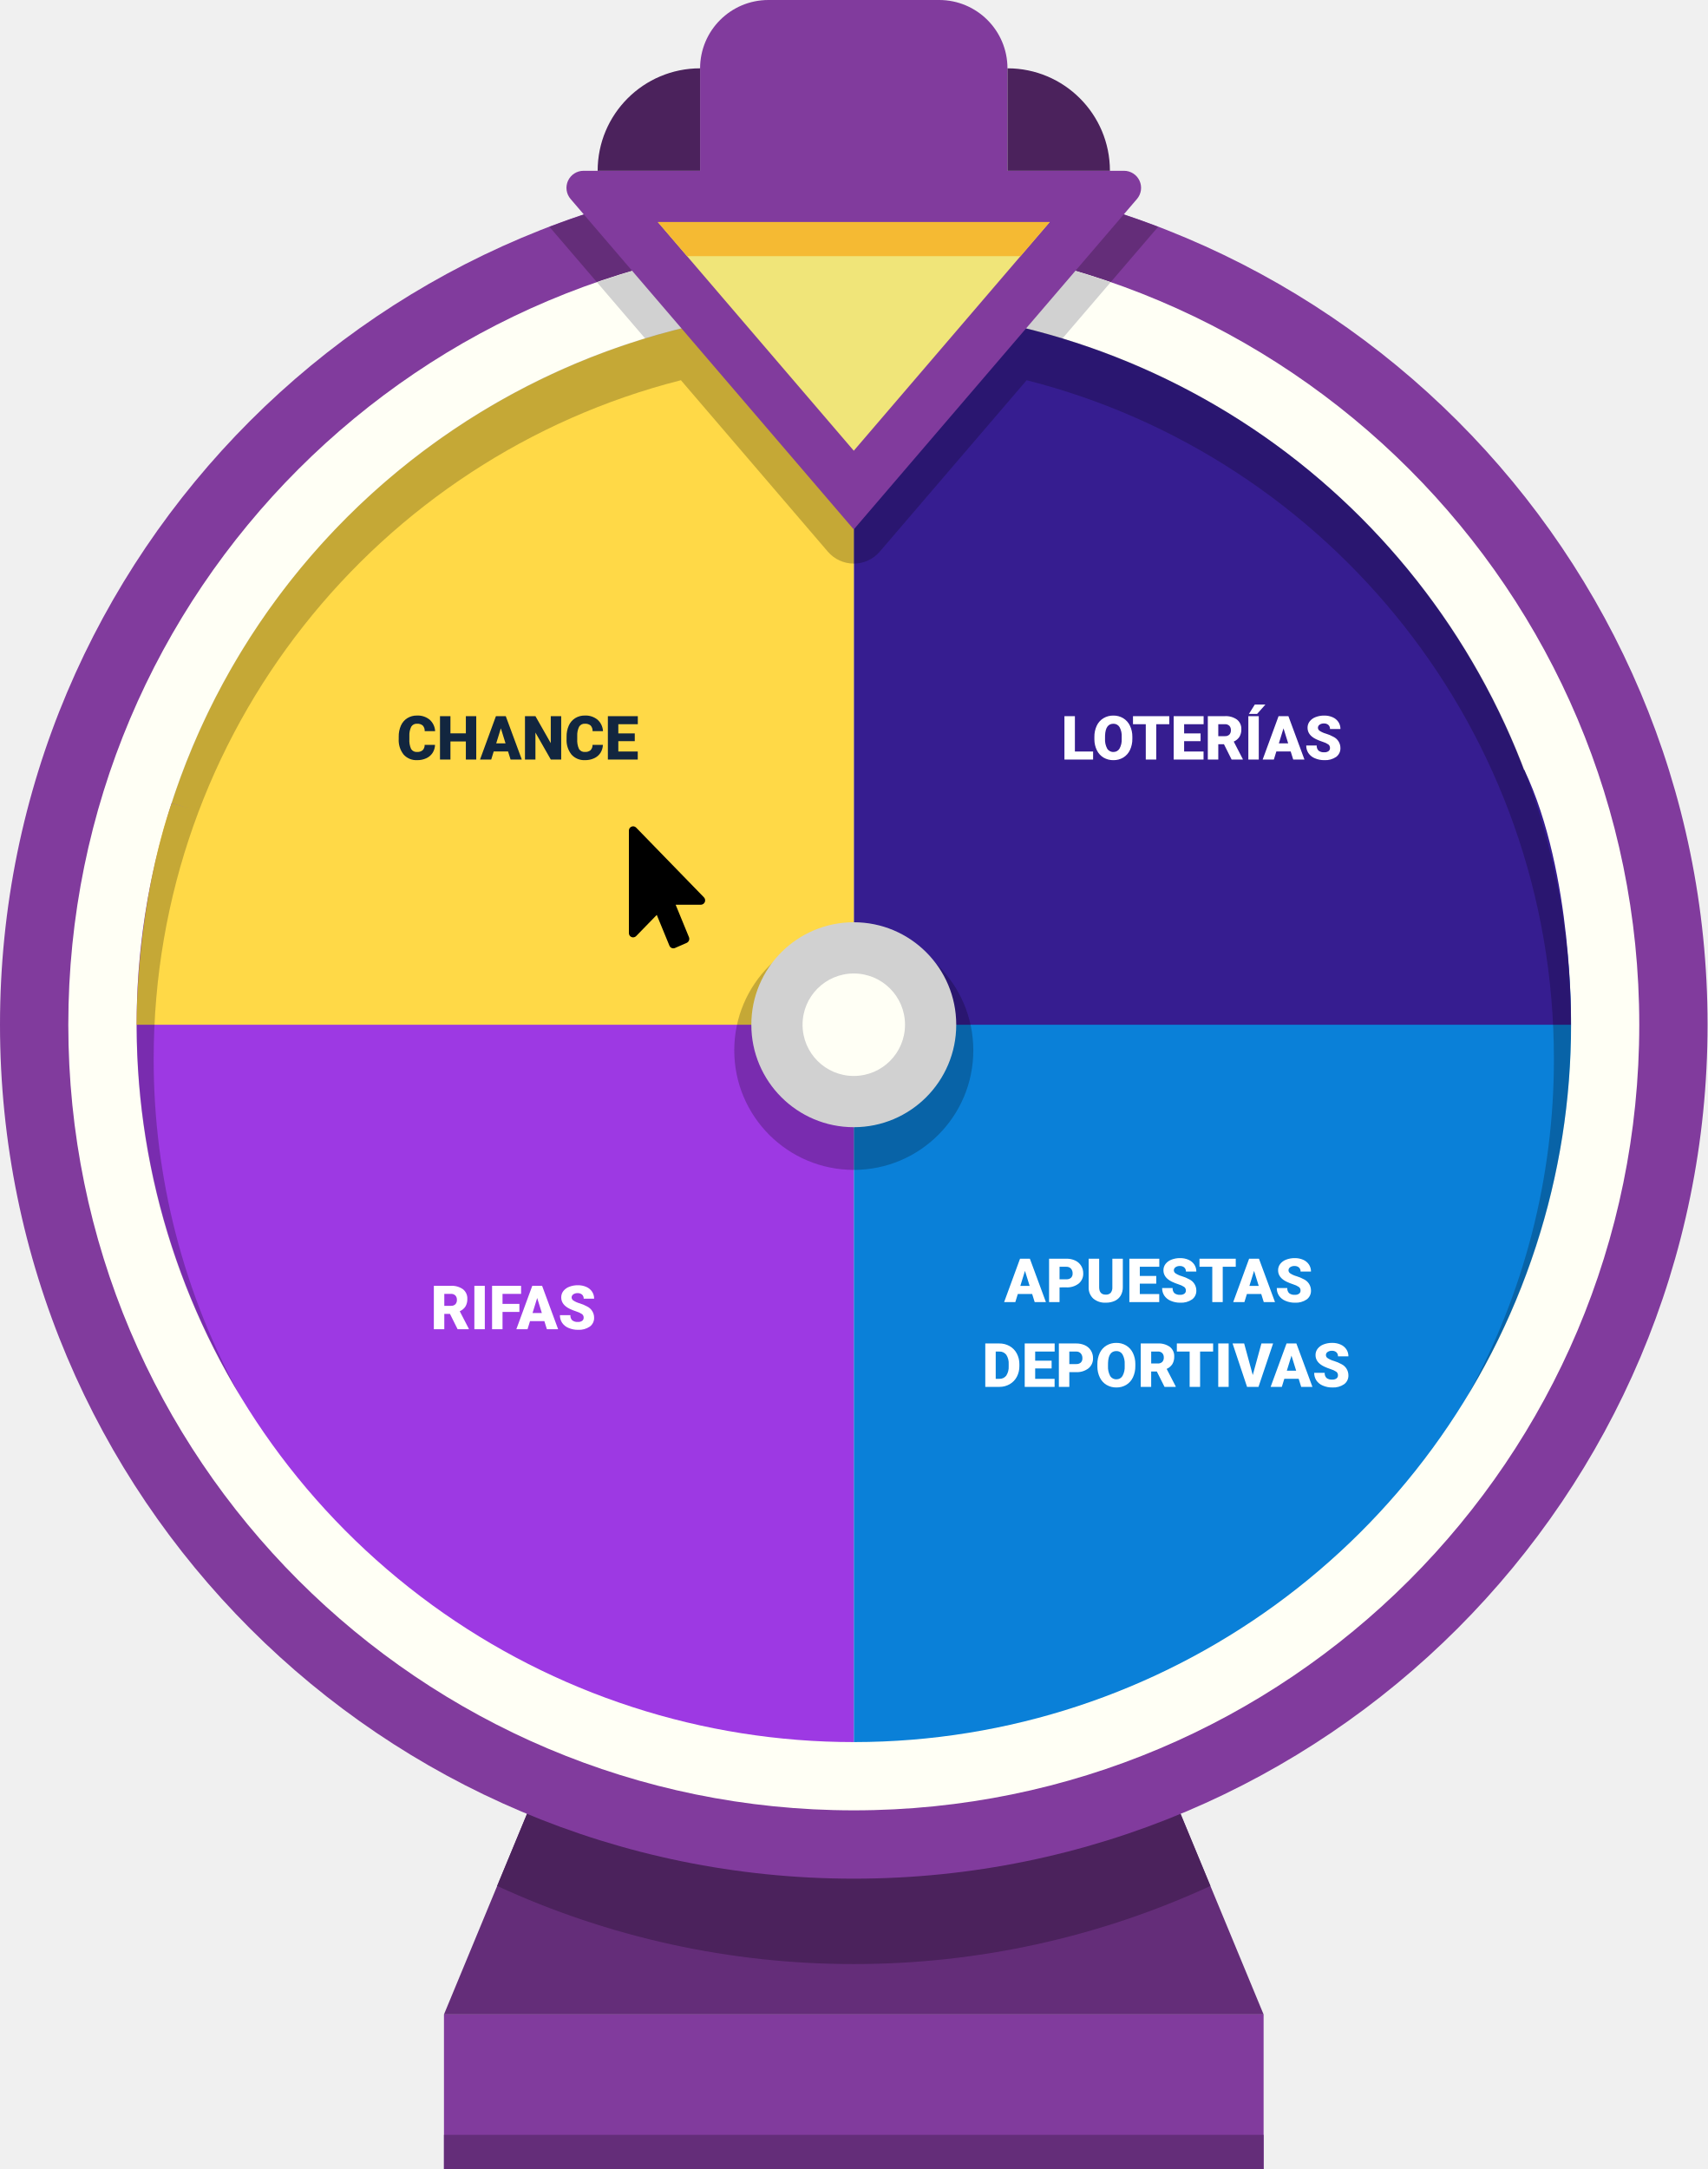
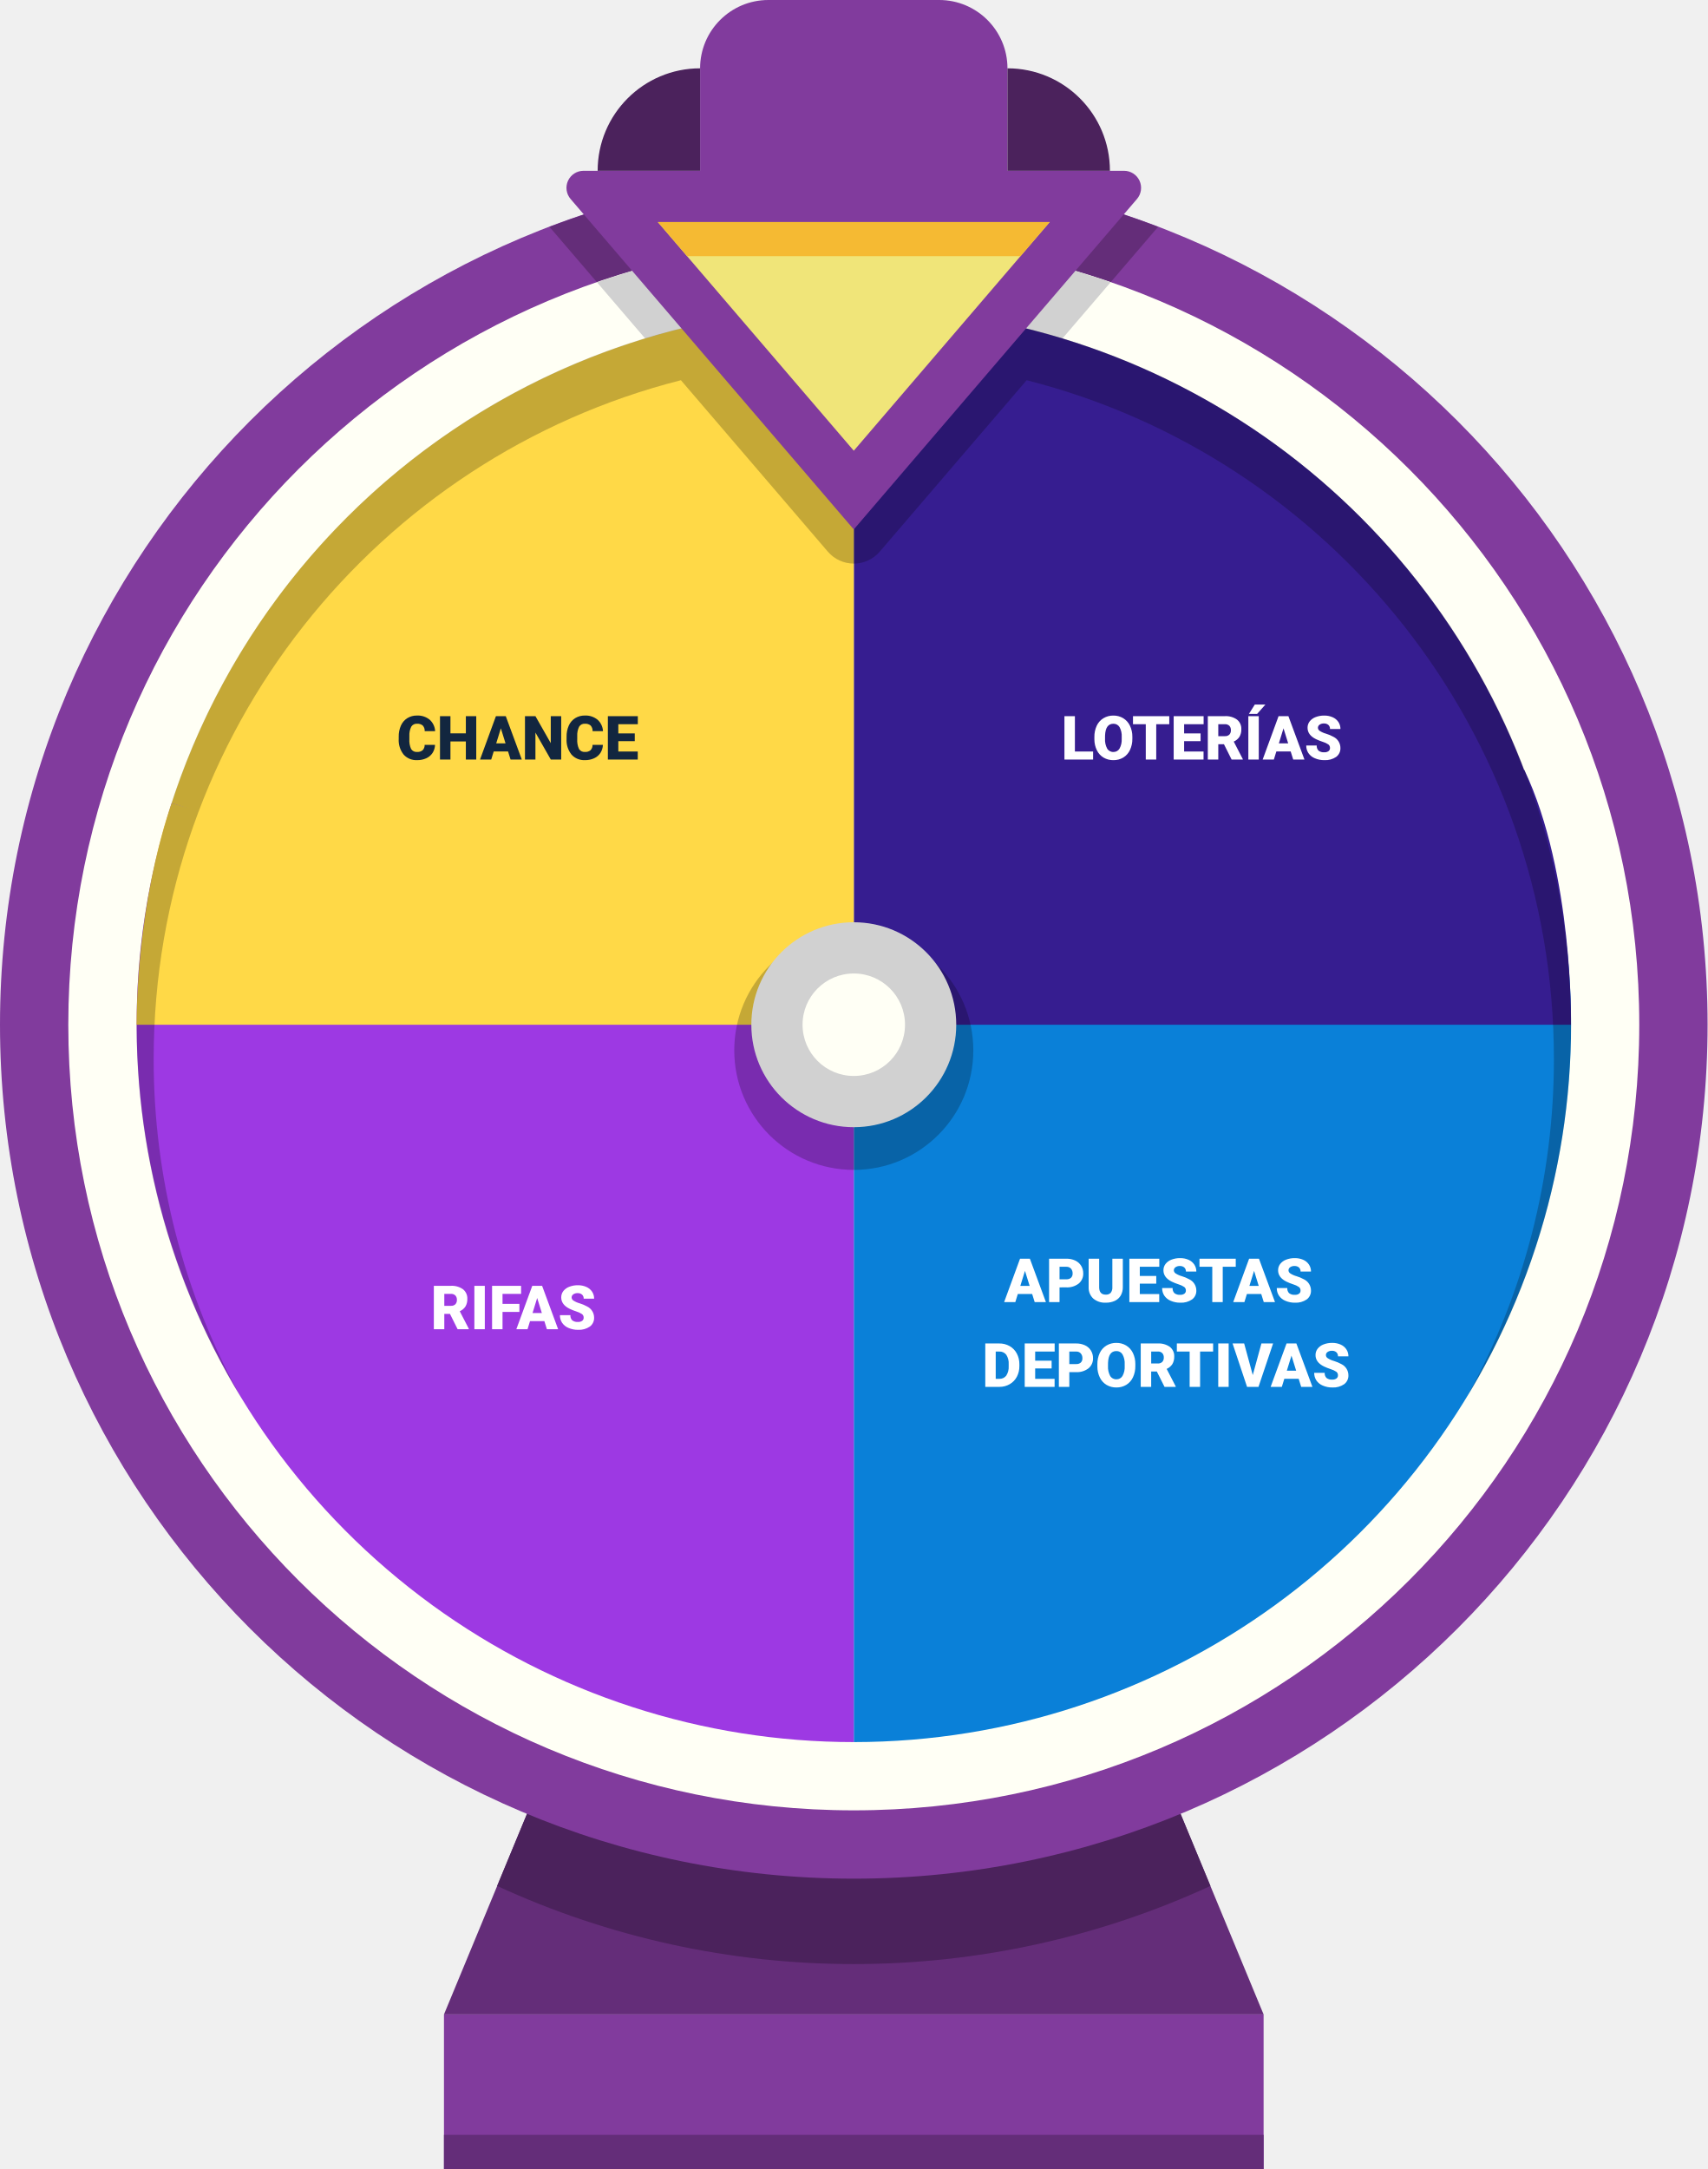
<svg xmlns="http://www.w3.org/2000/svg" width="503.667" height="639.657" viewBox="0 0 503.667 639.657">
  <defs>
    <clipPath id="a">
      <rect width="503.667" height="639.657" fill="none" />
    </clipPath>
    <clipPath id="c">
      <rect width="423.08" height="321.489" fill="none" />
    </clipPath>
  </defs>
  <g transform="translate(-287 -1412)">
    <g transform="translate(287 1412)">
      <g clip-path="url(#a)">
        <path d="M202.26,187.8,81.38,479.672H323.14Z" transform="translate(49.573 114.403)" fill="#642d79" />
        <rect width="241.762" height="45.583" transform="translate(130.953 594.074)" fill="#813b9d" />
        <g clip-path="url(#a)">
          <path d="M196.325,464.814a250.776,250.776,0,0,0,105.2-23.035L196.325,187.8,91.123,441.779a250.777,250.777,0,0,0,105.2,23.035" transform="translate(55.508 114.403)" fill="#4b225c" />
          <rect width="241.76" height="10.073" transform="translate(130.953 629.583)" fill="#642d79" />
          <path d="M251.833,31.3C112.749,31.3,0,144.049,0,283.133S112.749,534.967,251.833,534.967,503.667,422.216,503.667,283.133,390.918,31.3,251.833,31.3" transform="translate(0 19.067)" fill="#813b9d" />
          <path d="M190.479,31.3A251.116,251.116,0,0,0,100.72,47.831l82.111,95.8a10.077,10.077,0,0,0,15.3,0l82.111-95.8A251.116,251.116,0,0,0,190.479,31.3" transform="translate(61.354 19.067)" fill="#642d79" />
          <path d="M244.207,43.82C116.25,43.82,12.52,147.55,12.52,275.507S116.25,507.193,244.207,507.193s231.687-103.73,231.687-231.687S372.164,43.82,244.207,43.82" transform="translate(7.627 26.693)" fill="#fffff5" />
          <path d="M185.174,43.82a231.214,231.214,0,0,0-75.745,12.733L177.525,136a10.077,10.077,0,0,0,15.3,0l68.1-79.447A231.214,231.214,0,0,0,185.174,43.82" transform="translate(66.66 26.693)" fill="#d1d1d1" />
          <path d="M877.344,10261.4a211.919,211.919,0,0,1,76.811,105.787L753,10432.549ZM753,10221a211.755,211.755,0,0,1,124.345,40.4L753,10432.549Z" transform="translate(-501.167 -10130.34)" fill="#361d90" stroke="rgba(0,0,0,0)" stroke-miterlimit="10" stroke-width="1" />
          <path d="M753,10497.907v-211.55L954.155,10221a210.525,210.525,0,0,1,.032,130.728L753,10286.357l201.186,65.37a211.7,211.7,0,0,1-201.149,146.18Z" transform="translate(-501.167 -9984.149)" fill="#0a80d8" stroke="rgba(0,0,0,0)" stroke-miterlimit="10" stroke-width="1" />
          <path d="M954.186,10432.549,753,10367.18A211.717,211.717,0,0,1,954.186,10221Z" transform="translate(-702.353 -10130.34)" fill="#ffd947" stroke="rgba(0,0,0,0)" stroke-miterlimit="10" stroke-width="1" />
          <path d="M899.207,10487.558a211.262,211.262,0,0,1-58.976-30.04l124.344-171.148h0l-124.342,171.145A211.7,211.7,0,0,1,763.39,10221l201.182,65.367,0,0,0,0h0v211.55A211.274,211.274,0,0,1,899.207,10487.558Z" transform="translate(-712.742 -9984.161)" fill="#9d39e3" stroke="rgba(0,0,0,0)" stroke-miterlimit="10" stroke-width="1" />
          <path d="M35.407,147.182s-9.917,25.988-10.389,65.375l211.575-.006,0-7.077Z" transform="translate(15.24 89.657)" fill="#ffd947" />
          <path d="M156.5,205.992l0,10.26,211.54-.008s.764-44.566-13.75-75.136Z" transform="translate(95.333 85.957)" fill="#361d90" />
          <g transform="translate(40.293 90.66)" opacity="0.5" style="mix-blend-mode:multiply;isolation:isolate">
            <g clip-path="url(#c)">
              <path d="M271.838,275.435a35.257,35.257,0,1,1-35.257-35.257,35.256,35.256,0,0,1,35.257,35.257M448.12,267.88c0-116.83-94.71-211.54-211.54-211.54S25.04,151.05,25.04,267.88A210.531,210.531,0,0,0,55.831,377.829a205.514,205.514,0,0,1-25.755-99.876c0-96.45,66.127-177.44,155.514-200.144l43.341,50.565a10.077,10.077,0,0,0,15.3,0l43.341-50.566c89.387,22.7,155.514,103.7,155.514,200.146a205.519,205.519,0,0,1-25.753,99.874A210.539,210.539,0,0,0,448.12,267.88" transform="translate(-25.04 -56.34)" fill="#8c8c8c" />
            </g>
          </g>
          <path d="M167.94,169.02a30.22,30.22,0,1,0,30.22,30.22,30.22,30.22,0,0,0-30.22-30.22" transform="translate(83.893 102.96)" fill="#d1d1d1" />
          <path d="M162.22,178.41a15.11,15.11,0,1,0,15.11,15.11,15.11,15.11,0,0,0-15.11-15.11" transform="translate(89.613 108.68)" fill="#fffff5" />
          <path d="M233.915,50.367V20.147A20.148,20.148,0,0,0,213.768,0H163.4a20.148,20.148,0,0,0-20.147,20.147v30.22h-34.38a5.036,5.036,0,0,0-3.823,8.315l83.533,97.455,83.533-97.455a5.037,5.037,0,0,0-3.823-8.315Z" transform="translate(63.248)" fill="#813b9d" />
          <path d="M120.577,40.69l57.806,67.445,57.8-67.445Z" transform="translate(73.45 24.787)" fill="#f0e579" />
          <path d="M227.553,50.763l8.633-10.073H120.577l8.633,10.073Z" transform="translate(73.45 24.787)" fill="#f5ba33" />
          <path d="M139.77,12.52a30.22,30.22,0,0,0-30.22,30.22h30.22Z" transform="translate(66.733 7.627)" fill="#4b225c" />
          <path d="M184.67,12.52a30.22,30.22,0,0,1,30.22,30.22H184.67Z" transform="translate(112.493 7.627)" fill="#4b225c" />
        </g>
      </g>
    </g>
    <path d="M11.32-4.333a4.673,4.673,0,0,1-.721,2.36A4.35,4.35,0,0,1,8.75-.387a6.3,6.3,0,0,1-2.72.563A5.025,5.025,0,0,1,2.057-1.468,6.786,6.786,0,0,1,.606-6.108v-.633a7.746,7.746,0,0,1,.655-3.292,4.961,4.961,0,0,1,1.885-2.18,5.26,5.26,0,0,1,2.848-.769,5.516,5.516,0,0,1,3.744,1.226,4.844,4.844,0,0,1,1.608,3.379H8.271a2.292,2.292,0,0,0-.589-1.679,2.422,2.422,0,0,0-1.687-.51A1.843,1.843,0,0,0,4.307-9.7a5.536,5.536,0,0,0-.562,2.751v.905A6.125,6.125,0,0,0,4.258-3.12a1.882,1.882,0,0,0,1.771.879,2.369,2.369,0,0,0,1.626-.5,2.126,2.126,0,0,0,.6-1.591ZM23.476,0H20.408V-5.344H15.864V0H12.779V-12.8h3.085v5.08h4.544V-12.8h3.067Zm9.378-2.391H28.626L27.888,0h-3.3l4.693-12.8h2.9L36.914,0H33.6ZM29.364-4.772h2.751l-1.38-4.438ZM48.533,0H45.466L40.931-7.963V0H37.846V-12.8h3.085l4.526,7.963V-12.8h3.076Zm12.3-4.333a4.673,4.673,0,0,1-.721,2.36,4.35,4.35,0,0,1-1.85,1.586,6.3,6.3,0,0,1-2.72.563,5.025,5.025,0,0,1-3.973-1.644,6.786,6.786,0,0,1-1.45-4.641v-.633a7.746,7.746,0,0,1,.655-3.292,4.961,4.961,0,0,1,1.885-2.18,5.26,5.26,0,0,1,2.848-.769,5.516,5.516,0,0,1,3.744,1.226,4.844,4.844,0,0,1,1.608,3.379H57.788a2.292,2.292,0,0,0-.589-1.679,2.422,2.422,0,0,0-1.687-.51,1.843,1.843,0,0,0-1.687.861,5.536,5.536,0,0,0-.562,2.751v.905a6.126,6.126,0,0,0,.514,2.927,1.882,1.882,0,0,0,1.771.879,2.369,2.369,0,0,0,1.626-.5,2.126,2.126,0,0,0,.6-1.591Zm9.4-1.1H65.382v3.059h5.73V0H62.3V-12.8H71.13v2.382H65.382v2.7h4.852Z" transform="translate(404 1636)" fill="#12263f" />
    <path d="M5.722-4.526H4.052V0H.967V-12.8H6a5.621,5.621,0,0,1,3.56,1.01,3.421,3.421,0,0,1,1.283,2.853,4.155,4.155,0,0,1-.541,2.213A3.837,3.837,0,0,1,8.613-5.3L11.285-.132V0H7.98ZM4.052-6.9H6a1.751,1.751,0,0,0,1.323-.463A1.788,1.788,0,0,0,7.77-8.653a1.809,1.809,0,0,0-.448-1.3A1.735,1.735,0,0,0,6-10.424H4.052ZM16,0H12.92V-12.8H16ZM26.2-5.1H21.226V0H18.141V-12.8H26.7v2.382H21.226v2.944H26.2Zm7.365,2.707H29.338L28.6,0H25.3L30-12.8h2.9L37.626,0H34.313ZM30.076-4.772h2.751l-1.38-4.438ZM45.158-3.4a1.268,1.268,0,0,0-.479-1.055A5.954,5.954,0,0,0,43-5.238a16.147,16.147,0,0,1-1.969-.782Q38.54-7.242,38.54-9.378a3.011,3.011,0,0,1,.62-1.876,4.008,4.008,0,0,1,1.753-1.266,6.823,6.823,0,0,1,2.549-.453,5.969,5.969,0,0,1,2.474.492,3.917,3.917,0,0,1,1.7,1.4A3.661,3.661,0,0,1,48.243-9H45.167a1.547,1.547,0,0,0-.479-1.213,1.867,1.867,0,0,0-1.3-.431,2.106,2.106,0,0,0-1.305.365,1.119,1.119,0,0,0-.479.927,1.127,1.127,0,0,0,.527.892,6.65,6.65,0,0,0,1.854.826,11.36,11.36,0,0,1,2.18.918,3.663,3.663,0,0,1,2.074,3.3A3.125,3.125,0,0,1,46.978-.782a5.629,5.629,0,0,1-3.472.958,6.888,6.888,0,0,1-2.817-.558,4.247,4.247,0,0,1-1.9-1.529,3.985,3.985,0,0,1-.637-2.237h3.094a1.963,1.963,0,0,0,.532,1.516,2.513,2.513,0,0,0,1.727.488,1.985,1.985,0,0,0,1.208-.33A1.088,1.088,0,0,0,45.158-3.4Z" transform="translate(414 1804)" fill="#fff" />
    <path d="M4.052-2.373h5.37V0H.967V-12.8H4.052ZM21-6.135A7.546,7.546,0,0,1,20.3-2.821,5.132,5.132,0,0,1,18.33-.6a5.494,5.494,0,0,1-2.914.778,5.572,5.572,0,0,1-2.9-.751,5.123,5.123,0,0,1-1.973-2.149A7.329,7.329,0,0,1,9.8-5.933v-.721a7.58,7.58,0,0,1,.69-3.318,5.119,5.119,0,0,1,1.978-2.219,5.533,5.533,0,0,1,2.931-.782,5.479,5.479,0,0,1,2.9.773A5.211,5.211,0,0,1,20.281-10,7.362,7.362,0,0,1,21-6.724Zm-3.138-.536a5.381,5.381,0,0,0-.637-2.9,2.044,2.044,0,0,0-1.824-.989q-2.32,0-2.452,3.48l-.009.94a5.535,5.535,0,0,0,.624,2.892,2.041,2.041,0,0,0,1.854,1.011,2.016,2.016,0,0,0,1.8-.993,5.383,5.383,0,0,0,.642-2.856Zm14.027-3.744H28.046V0H24.961V-10.415H21.19V-12.8h10.7Zm9.237,4.983H36.272v3.059H42V0H33.188V-12.8h8.833v2.382H36.272v2.7h4.852Zm6.891.905h-1.67V0H43.26V-12.8H48.3a5.621,5.621,0,0,1,3.56,1.01,3.421,3.421,0,0,1,1.283,2.853A4.155,4.155,0,0,1,52.6-6.721,3.837,3.837,0,0,1,50.906-5.3L53.578-.132V0h-3.3ZM46.345-6.9H48.3a1.751,1.751,0,0,0,1.323-.463,1.788,1.788,0,0,0,.444-1.291,1.809,1.809,0,0,0-.448-1.3,1.735,1.735,0,0,0-1.318-.471H46.345ZM58.289,0H55.213V-12.8h3.076ZM57.12-16.225h3.129l-2.443,2.76-2.417,0ZM67.7-2.391H63.475L62.736,0h-3.3l4.693-12.8h2.9L71.763,0H68.449ZM64.213-4.772h2.751l-1.38-4.438ZM79.295-3.4a1.268,1.268,0,0,0-.479-1.055,5.954,5.954,0,0,0-1.683-.782,16.147,16.147,0,0,1-1.969-.782q-2.487-1.222-2.487-3.357a3.011,3.011,0,0,1,.62-1.876A4.008,4.008,0,0,1,75.05-12.52a6.823,6.823,0,0,1,2.549-.453,5.969,5.969,0,0,1,2.474.492,3.917,3.917,0,0,1,1.7,1.4A3.661,3.661,0,0,1,82.38-9H79.3a1.547,1.547,0,0,0-.479-1.213,1.867,1.867,0,0,0-1.3-.431,2.106,2.106,0,0,0-1.305.365,1.119,1.119,0,0,0-.479.927,1.127,1.127,0,0,0,.527.892,6.65,6.65,0,0,0,1.854.826,11.36,11.36,0,0,1,2.18.918,3.663,3.663,0,0,1,2.074,3.3A3.125,3.125,0,0,1,81.114-.782a5.629,5.629,0,0,1-3.472.958,6.888,6.888,0,0,1-2.817-.558,4.247,4.247,0,0,1-1.9-1.529,3.985,3.985,0,0,1-.637-2.237h3.094a1.963,1.963,0,0,0,.532,1.516,2.513,2.513,0,0,0,1.727.488,1.985,1.985,0,0,0,1.208-.33A1.088,1.088,0,0,0,79.295-3.4Z" transform="translate(600 1636)" fill="#fff" />
    <path d="M-39.555-2.391h-4.228L-44.521,0h-3.3l4.693-12.8h2.9L-35.495,0h-3.313Zm-3.489-2.382h2.751l-1.38-4.438Zm11.566.431V0h-3.085V-12.8h5.106a5.948,5.948,0,0,1,2.6.541,4.074,4.074,0,0,1,1.749,1.538,4.2,4.2,0,0,1,.62,2.263,3.7,3.7,0,0,1-1.34,2.993,5.561,5.561,0,0,1-3.678,1.121Zm0-2.382h2.021a1.906,1.906,0,0,0,1.367-.448,1.665,1.665,0,0,0,.47-1.266A2.059,2.059,0,0,0-28.1-9.87a1.712,1.712,0,0,0-1.318-.545h-2.057ZM-12.81-12.8v8.376a4.814,4.814,0,0,1-.606,2.465,3.929,3.929,0,0,1-1.74,1.586,6.131,6.131,0,0,1-2.681.545A5.3,5.3,0,0,1-21.52-1.037a4.326,4.326,0,0,1-1.371-3.322V-12.8h3.1v8.5q.053,2.1,1.951,2.1a1.889,1.889,0,0,0,1.45-.527A2.465,2.465,0,0,0-15.9-4.438V-12.8Zm9.861,7.365H-7.8v3.059h5.73V0h-8.815V-12.8h8.833v2.382H-7.8v2.7h4.852ZM5.788-3.4a1.268,1.268,0,0,0-.479-1.055,5.954,5.954,0,0,0-1.683-.782,16.147,16.147,0,0,1-1.969-.782Q-.831-7.242-.831-9.378a3.011,3.011,0,0,1,.62-1.876A4.008,4.008,0,0,1,1.542-12.52a6.823,6.823,0,0,1,2.549-.453,5.969,5.969,0,0,1,2.474.492,3.917,3.917,0,0,1,1.7,1.4A3.661,3.661,0,0,1,8.873-9H5.8a1.547,1.547,0,0,0-.479-1.213,1.867,1.867,0,0,0-1.3-.431,2.106,2.106,0,0,0-1.305.365,1.119,1.119,0,0,0-.479.927,1.127,1.127,0,0,0,.527.892,6.65,6.65,0,0,0,1.854.826,11.36,11.36,0,0,1,2.18.918,3.663,3.663,0,0,1,2.074,3.3A3.125,3.125,0,0,1,7.607-.782,5.629,5.629,0,0,1,4.135.176,6.888,6.888,0,0,1,1.318-.382,4.247,4.247,0,0,1-.58-1.912a3.985,3.985,0,0,1-.637-2.237H1.876a1.963,1.963,0,0,0,.532,1.516,2.513,2.513,0,0,0,1.727.488,1.985,1.985,0,0,0,1.208-.33A1.088,1.088,0,0,0,5.788-3.4ZM20.5-10.415H16.66V0H13.575V-10.415H9.8V-12.8H20.5Zm7.515,8.024H23.788L23.049,0h-3.3l4.693-12.8h2.9L32.076,0H28.762ZM24.526-4.772h2.751L25.9-9.211ZM39.608-3.4a1.268,1.268,0,0,0-.479-1.055,5.954,5.954,0,0,0-1.683-.782,16.147,16.147,0,0,1-1.969-.782Q32.99-7.242,32.99-9.378a3.011,3.011,0,0,1,.62-1.876,4.008,4.008,0,0,1,1.753-1.266,6.823,6.823,0,0,1,2.549-.453,5.969,5.969,0,0,1,2.474.492,3.917,3.917,0,0,1,1.7,1.4A3.661,3.661,0,0,1,42.693-9H39.617a1.547,1.547,0,0,0-.479-1.213,1.867,1.867,0,0,0-1.3-.431,2.106,2.106,0,0,0-1.305.365,1.119,1.119,0,0,0-.479.927,1.127,1.127,0,0,0,.527.892,6.65,6.65,0,0,0,1.854.826,11.36,11.36,0,0,1,2.18.918,3.663,3.663,0,0,1,2.074,3.3A3.125,3.125,0,0,1,41.427-.782a5.629,5.629,0,0,1-3.472.958,6.888,6.888,0,0,1-2.817-.558,4.247,4.247,0,0,1-1.9-1.529A3.985,3.985,0,0,1,32.6-4.148H35.7a1.963,1.963,0,0,0,.532,1.516,2.513,2.513,0,0,0,1.727.488,1.985,1.985,0,0,0,1.208-.33A1.088,1.088,0,0,0,39.608-3.4ZM-53.38,25V12.2h4.122a6.064,6.064,0,0,1,3.05.769,5.406,5.406,0,0,1,2.114,2.171,6.554,6.554,0,0,1,.769,3.142v.589a6.592,6.592,0,0,1-.743,3.151A5.429,5.429,0,0,1-46.16,24.2a5.93,5.93,0,0,1-3.01.8ZM-50.3,14.585v8.042h1.072a2.4,2.4,0,0,0,2.039-.945,4.63,4.63,0,0,0,.712-2.808V18.32a4.592,4.592,0,0,0-.712-2.795,2.442,2.442,0,0,0-2.074-.94Zm16.488,4.983h-4.852v3.059h5.73V25h-8.815V12.2h8.833v2.382h-5.748v2.7h4.852Zm5.221,1.09V25h-3.085V12.2h5.106a5.948,5.948,0,0,1,2.6.541,4.074,4.074,0,0,1,1.749,1.538,4.2,4.2,0,0,1,.62,2.263,3.7,3.7,0,0,1-1.34,2.993,5.561,5.561,0,0,1-3.678,1.121Zm0-2.382h2.021a1.906,1.906,0,0,0,1.367-.448,1.665,1.665,0,0,0,.47-1.266,2.059,2.059,0,0,0-.483-1.433,1.712,1.712,0,0,0-1.318-.545h-2.057Zm19.468.589a7.546,7.546,0,0,1-.694,3.313A5.132,5.132,0,0,1-11.786,24.4a5.494,5.494,0,0,1-2.914.778,5.572,5.572,0,0,1-2.9-.751,5.123,5.123,0,0,1-1.973-2.149,7.329,7.329,0,0,1-.743-3.208v-.721a7.58,7.58,0,0,1,.69-3.318,5.119,5.119,0,0,1,1.978-2.219,5.533,5.533,0,0,1,2.931-.782,5.479,5.479,0,0,1,2.9.773A5.211,5.211,0,0,1-9.835,15a7.362,7.362,0,0,1,.716,3.274Zm-3.138-.536a5.381,5.381,0,0,0-.637-2.9,2.044,2.044,0,0,0-1.824-.989q-2.32,0-2.452,3.48l-.009.94a5.535,5.535,0,0,0,.624,2.892A2.041,2.041,0,0,0-14.7,22.768a2.016,2.016,0,0,0,1.8-.993,5.383,5.383,0,0,0,.642-2.856Zm9.483,2.145h-1.67V25H-7.528V12.2h5.036a5.621,5.621,0,0,1,3.56,1.01,3.421,3.421,0,0,1,1.283,2.853,4.155,4.155,0,0,1-.541,2.213A3.837,3.837,0,0,1,.119,19.7l2.672,5.167V25h-3.3ZM-4.443,18.1h1.951a1.751,1.751,0,0,0,1.323-.463,1.788,1.788,0,0,0,.444-1.291,1.809,1.809,0,0,0-.448-1.3,1.735,1.735,0,0,0-1.318-.471H-4.443Zm18.264-3.516H9.98V25H6.9V14.585H3.125V12.2h10.7ZM18.409,25H15.333V12.2h3.076Zm7.11-3.48L28.068,12.2h3.445L27.207,25H23.832L19.56,12.2h3.419Zm13.535,1.09H34.827L34.088,25h-3.3l4.693-12.8h2.9L43.115,25H39.8Zm-3.489-2.382h2.751l-1.38-4.438ZM50.647,21.6a1.268,1.268,0,0,0-.479-1.055,5.954,5.954,0,0,0-1.683-.782,16.147,16.147,0,0,1-1.969-.782q-2.487-1.222-2.487-3.357a3.011,3.011,0,0,1,.62-1.876A4.008,4.008,0,0,1,46.4,12.48a6.823,6.823,0,0,1,2.549-.453,5.969,5.969,0,0,1,2.474.492,3.917,3.917,0,0,1,1.7,1.4A3.661,3.661,0,0,1,53.732,16H50.656a1.547,1.547,0,0,0-.479-1.213,1.867,1.867,0,0,0-1.3-.431,2.106,2.106,0,0,0-1.305.365,1.074,1.074,0,0,0,.048,1.819,6.65,6.65,0,0,0,1.854.826,11.36,11.36,0,0,1,2.18.918,3.663,3.663,0,0,1,2.074,3.3,3.125,3.125,0,0,1-1.266,2.637,5.629,5.629,0,0,1-3.472.958,6.888,6.888,0,0,1-2.817-.558,4.247,4.247,0,0,1-1.9-1.529,3.985,3.985,0,0,1-.637-2.237h3.094a1.963,1.963,0,0,0,.532,1.516,2.513,2.513,0,0,0,1.727.488,1.985,1.985,0,0,0,1.208-.33A1.088,1.088,0,0,0,50.647,21.6Z" transform="translate(631 1796)" fill="#fff" />
-     <path d="M21.248,23.142H13.789L17.714,32.7a1.306,1.306,0,0,1-.664,1.687L13.593,35.9a1.244,1.244,0,0,1-1.641-.683l-3.73-9.08L2.129,32.4A1.244,1.244,0,0,1,0,31.5V1.287a1.244,1.244,0,0,1,2.129-.9l20,20.569A1.289,1.289,0,0,1,21.248,23.142Z" transform="translate(472.5 1655.672)" />
  </g>
</svg>
